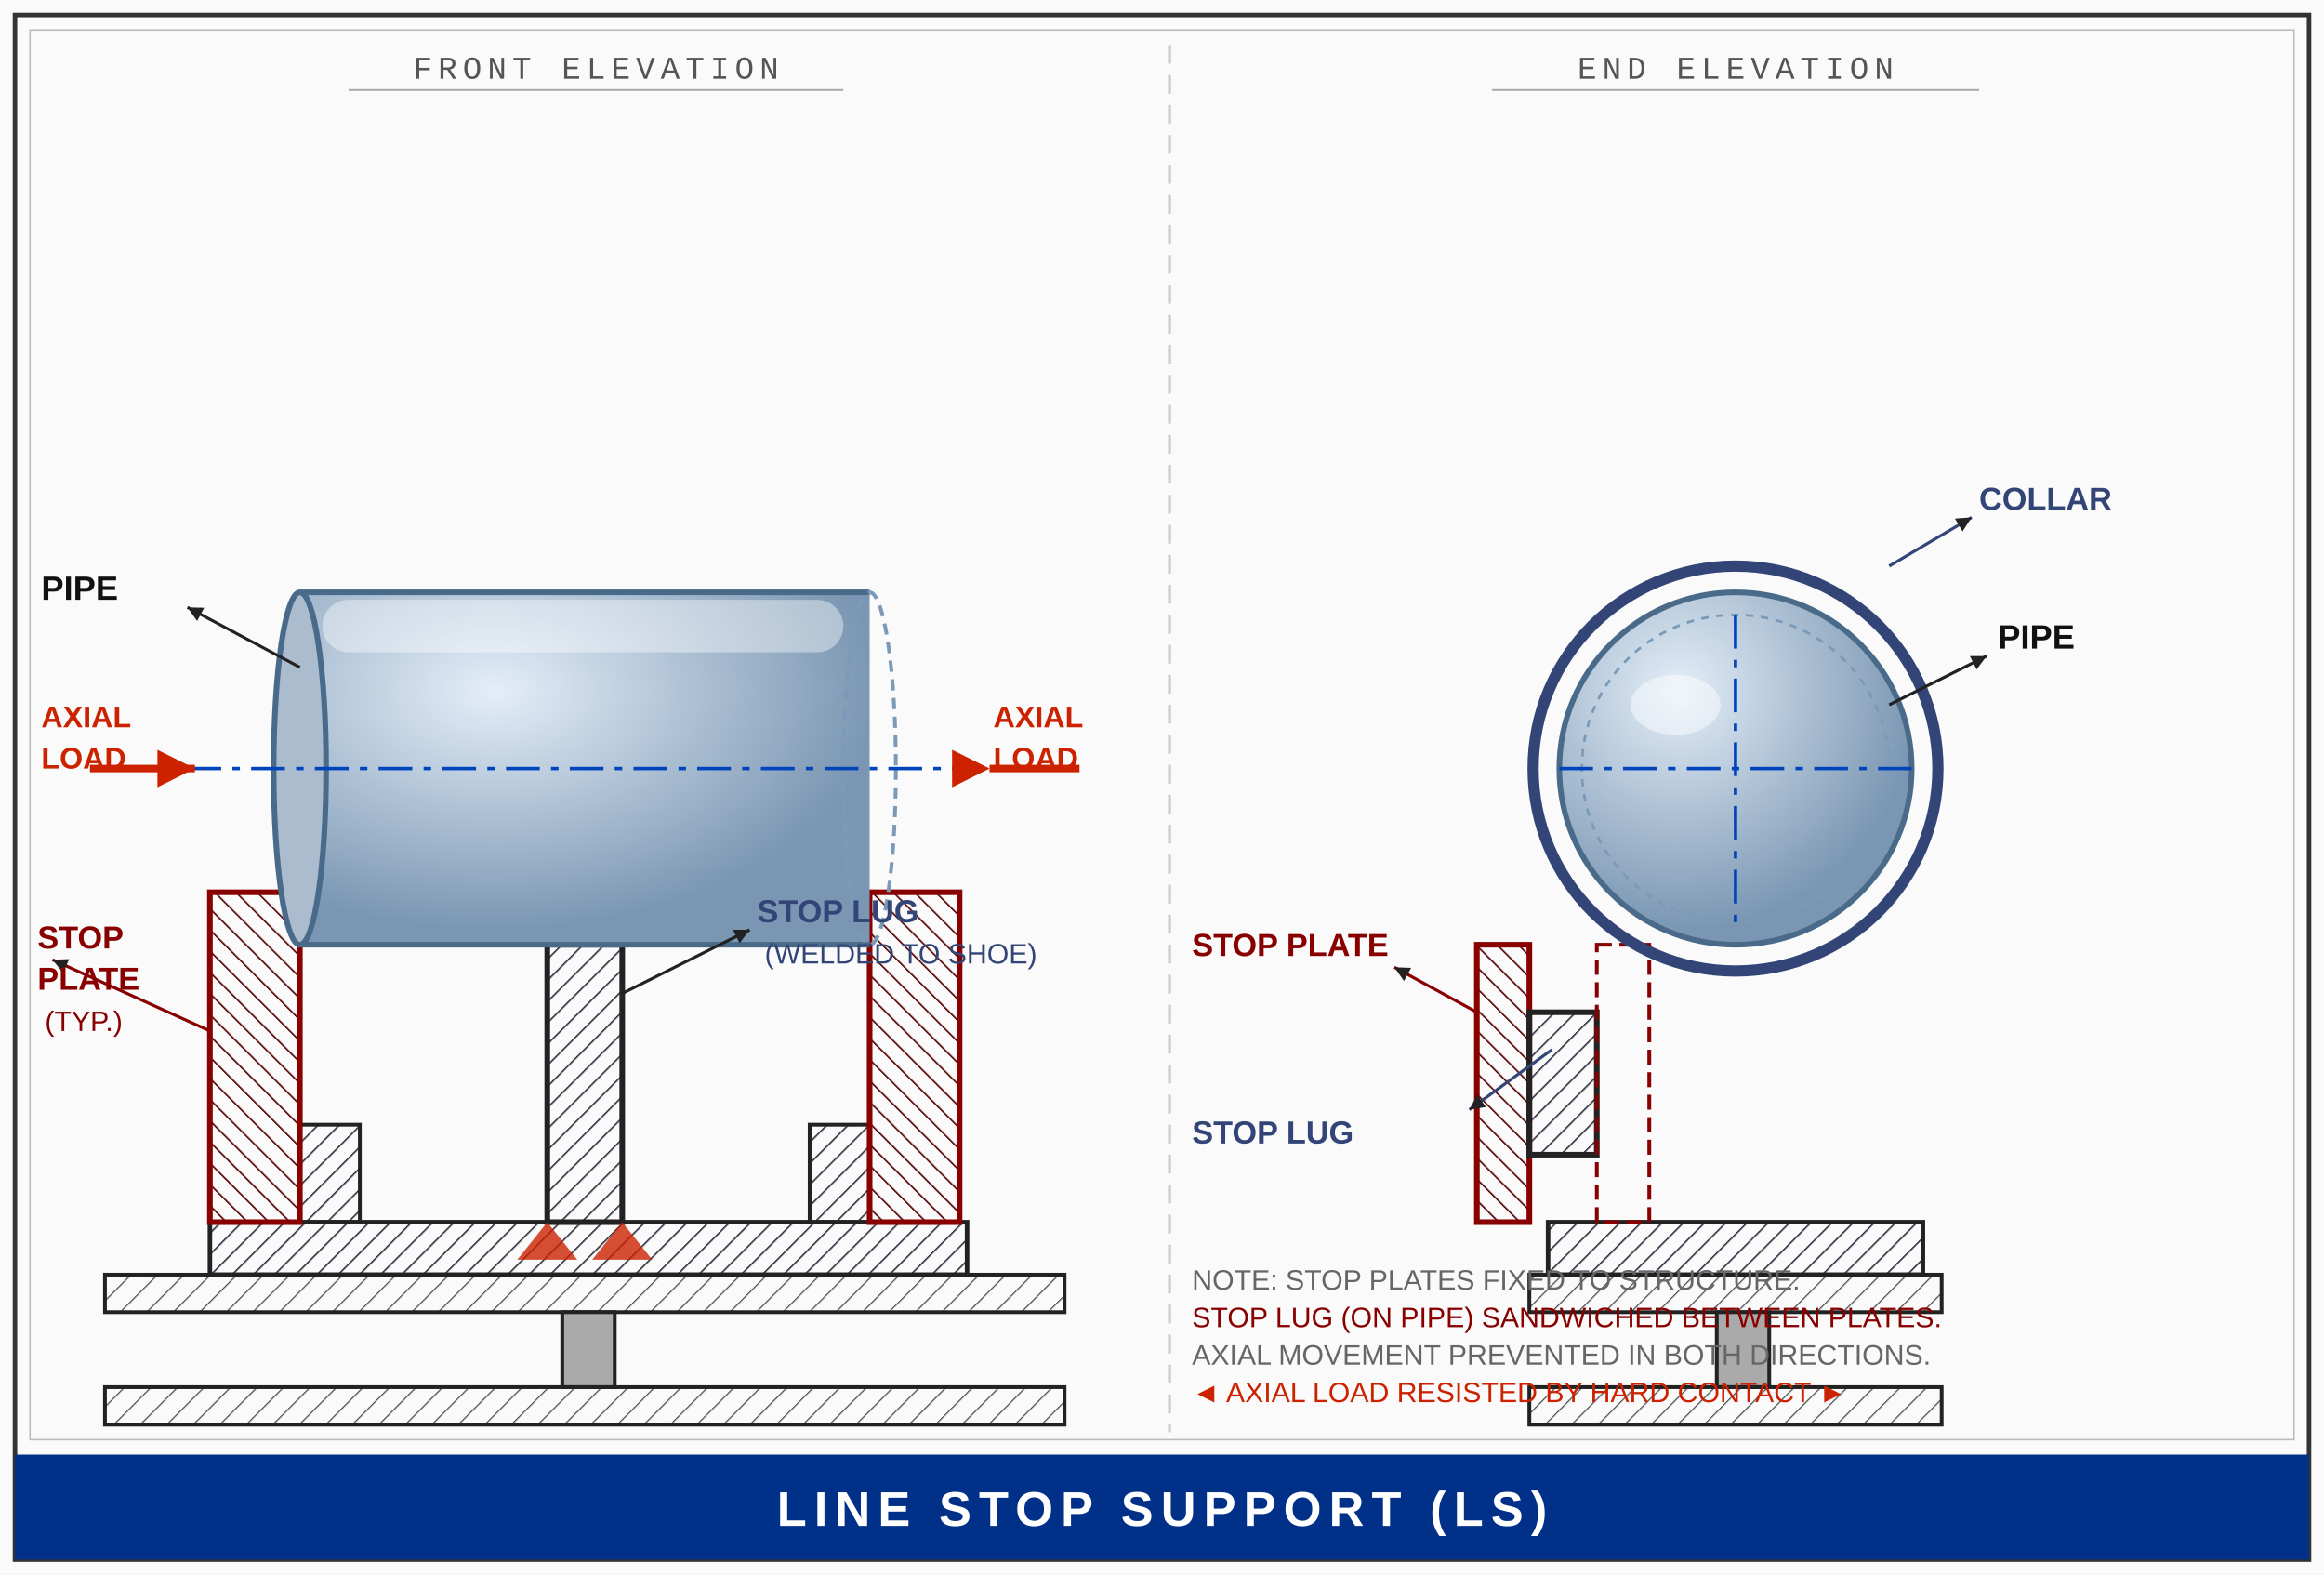
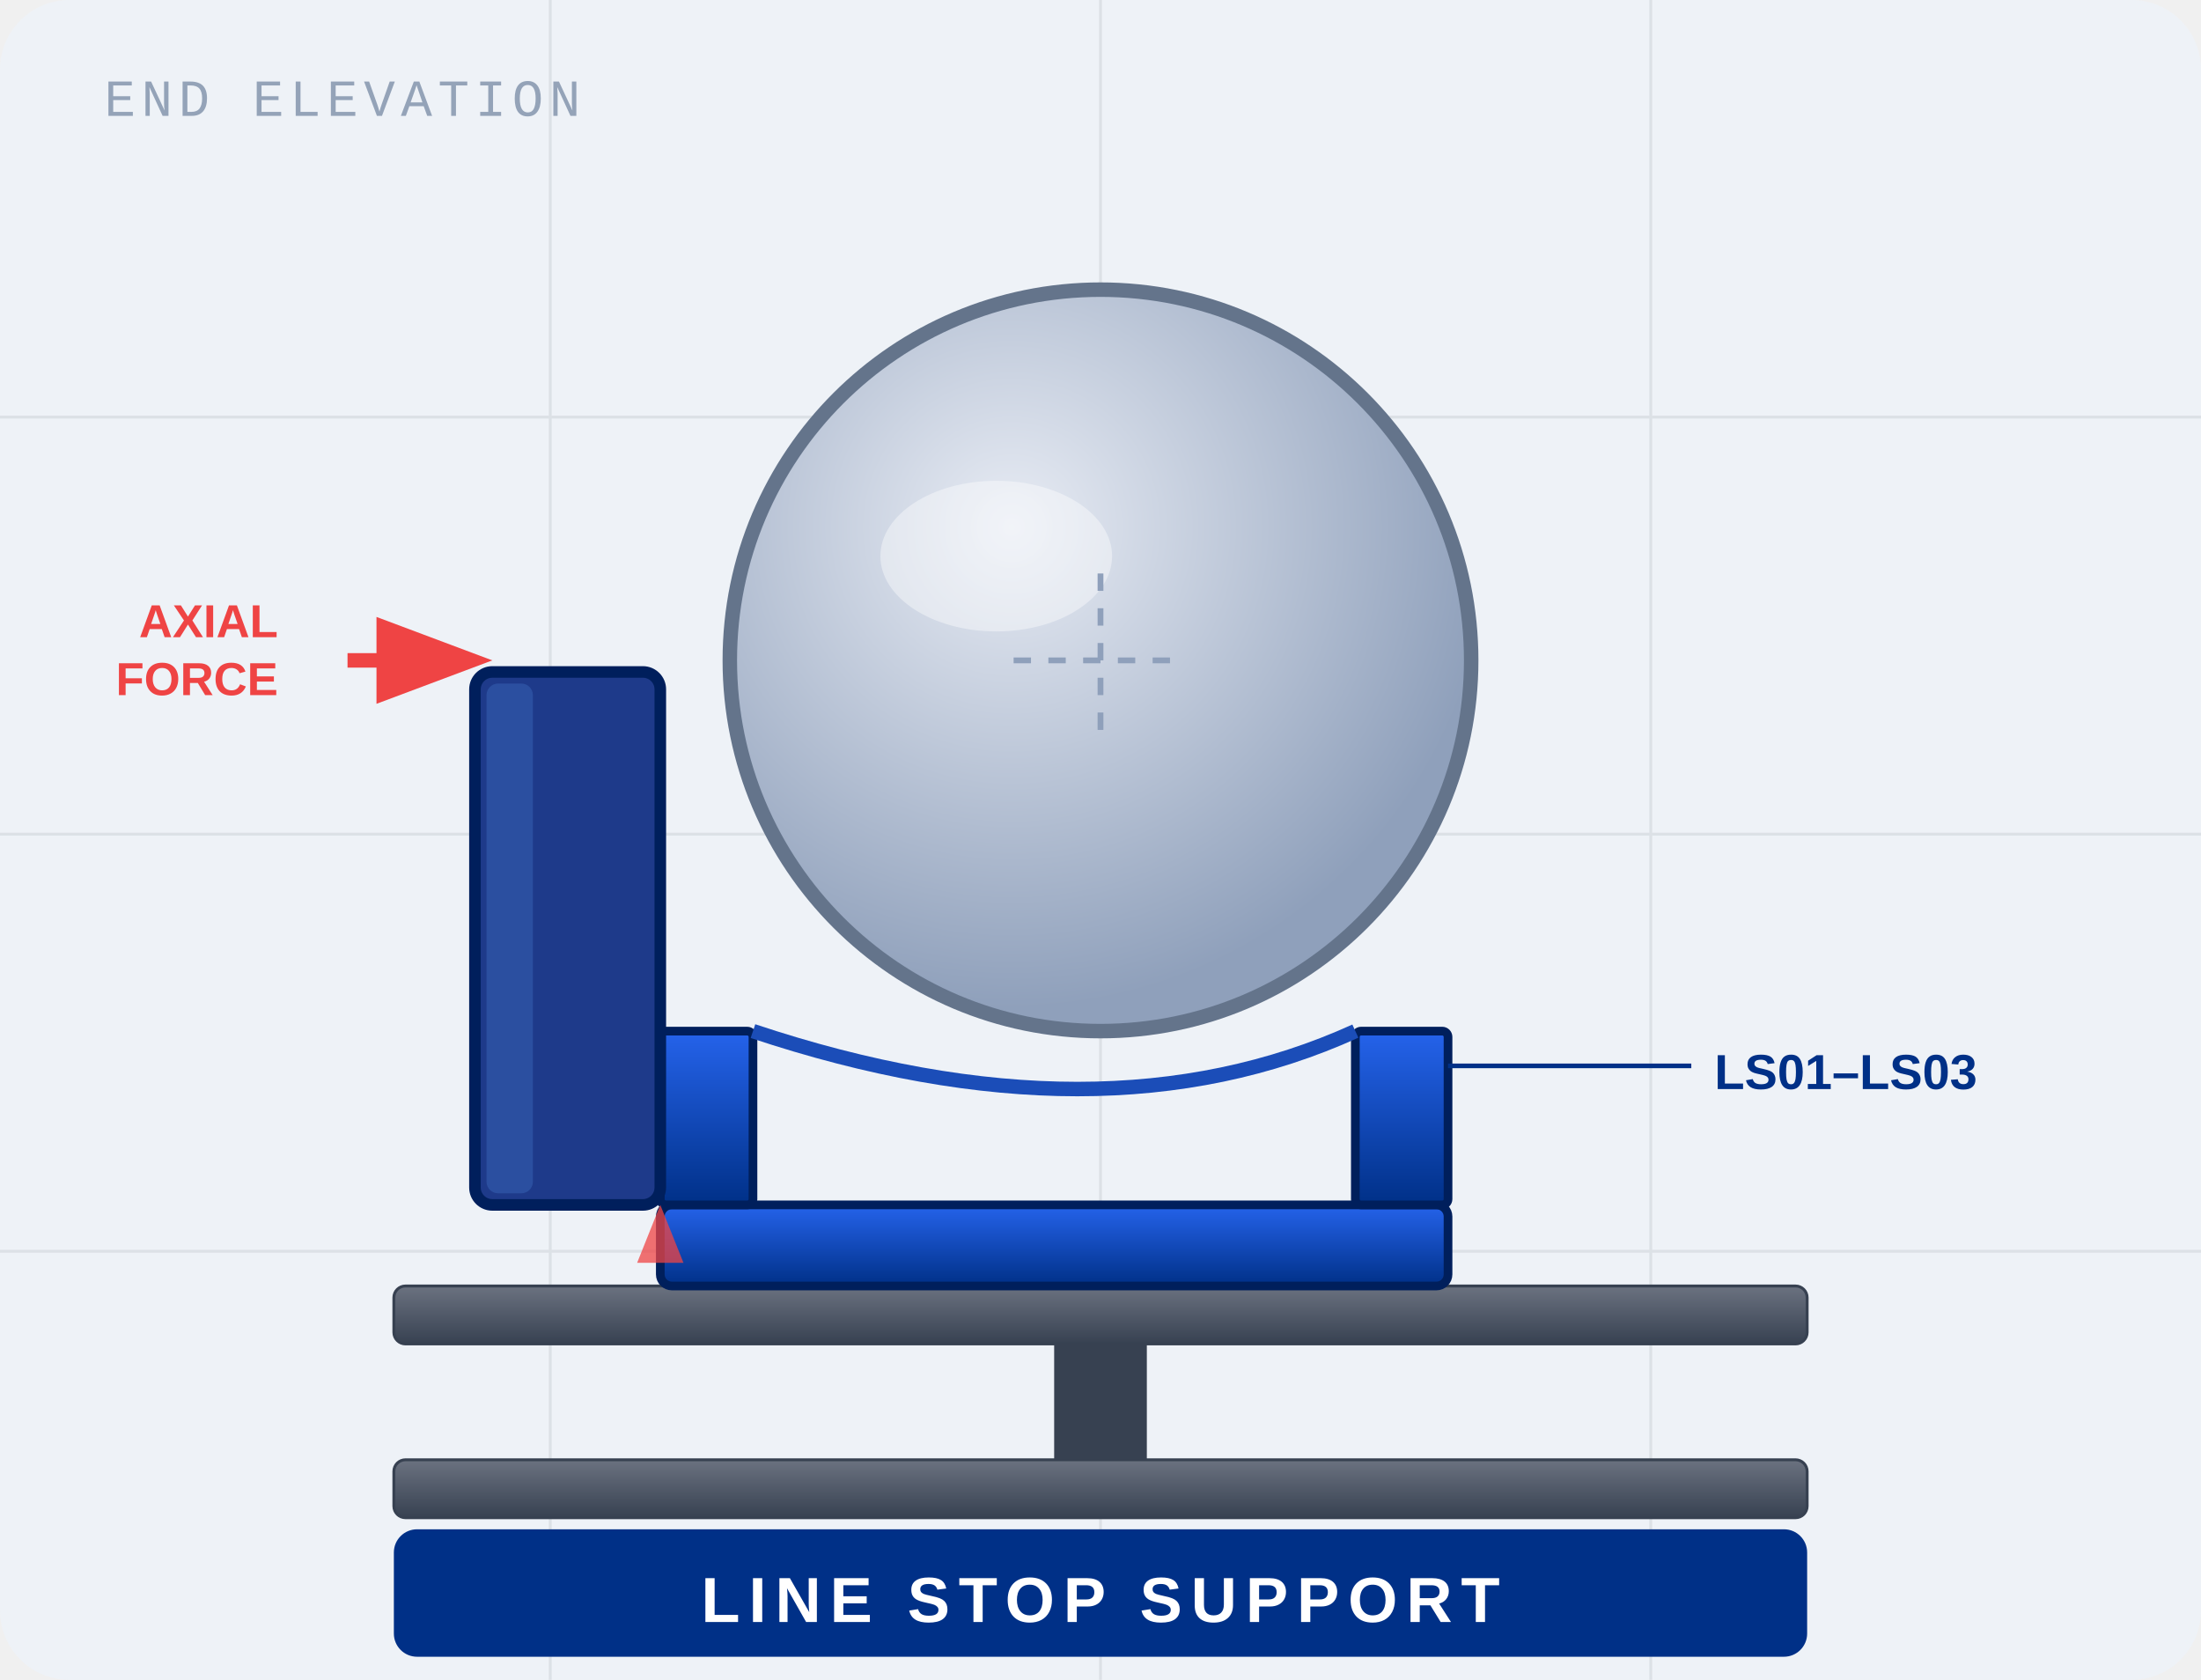
- <svg xmlns="http://www.w3.org/2000/svg" viewBox="0 0 620 420">
+ <svg xmlns="http://www.w3.org/2000/svg" viewBox="0 0 380 290">
  <defs>
-     <pattern id="h" patternUnits="userSpaceOnUse" width="5" height="5" patternTransform="rotate(45)">
-       <line x1="0" y1="0" x2="0" y2="5" stroke="#555" stroke-width="0.65" />
-     </pattern>
-     <pattern id="sh" patternUnits="userSpaceOnUse" width="4" height="4" patternTransform="rotate(45)">
-       <line x1="0" y1="0" x2="0" y2="4" stroke="#334" stroke-width="0.8" />
-     </pattern>
-     <pattern id="sp" patternUnits="userSpaceOnUse" width="4" height="4" patternTransform="rotate(-45)">
-       <line x1="0" y1="0" x2="0" y2="4" stroke="#550000" stroke-width="0.8" />
-     </pattern>
-     <radialGradient id="pg" cx="34%" cy="28%" r="68%">
-       <stop offset="0%" stop-color="#E4EEF8" />
-       <stop offset="100%" stop-color="#7A96B2" />
+     <radialGradient id="pg" cx="38%" cy="32%" r="65%">
+       <stop offset="0%" stop-color="#E8ECF4" />
+       <stop offset="100%" stop-color="#8FA0BB" />
    </radialGradient>
-     <marker id="a" markerWidth="5" markerHeight="5" refX="5" refY="2.5" orient="auto">
-       <polygon points="0,0 0,5 5,2.5" fill="#222" />
-     </marker>
-     <marker id="ra" markerWidth="5" markerHeight="5" refX="5" refY="2.5" orient="auto">
-       <polygon points="0,0 0,5 5,2.5" fill="#CC2200" />
-     </marker>
-     <marker id="rra" markerWidth="5" markerHeight="5" refX="0" refY="2.5" orient="auto">
-       <polygon points="5,0 5,5 0,2.5" fill="#CC2200" />
+     <linearGradient id="sg" x1="0" y1="0" x2="0" y2="1">
+       <stop offset="0%" stop-color="#6B7280" />
+       <stop offset="100%" stop-color="#374151" />
+     </linearGradient>
+     <linearGradient id="stop_g" x1="0" y1="0" x2="0" y2="1">
+       <stop offset="0%" stop-color="#2563EB" />
+       <stop offset="100%" stop-color="#003087" />
+     </linearGradient>
+     <marker id="force_arr" markerWidth="8" markerHeight="8" refX="6" refY="3" orient="auto">
+       <path d="M0,0 L0,6 L8,3 z" fill="#EF4444" />
    </marker>
  </defs>
-   <rect width="620" height="420" fill="#FAFAFA" />
-   <rect x="4" y="4" width="612" height="412" fill="none" stroke="#333" stroke-width="1.2" />
-   <rect x="8" y="8" width="604" height="376" fill="none" stroke="#BBB" stroke-width="0.4" />
-   <line x1="312" y1="12" x2="312" y2="382" stroke="#CCC" stroke-width="0.8" stroke-dasharray="5,3" />
-   <text x="159" y="21" text-anchor="middle" font-family="Courier New,monospace" font-size="8.5" fill="#555" letter-spacing="1.5">FRONT ELEVATION</text>
-   <text x="463" y="21" text-anchor="middle" font-family="Courier New,monospace" font-size="8.5" fill="#555" letter-spacing="1.5">END ELEVATION</text>
-   <line x1="93" y1="24" x2="225" y2="24" stroke="#AAA" stroke-width="0.5" />
-   <line x1="398" y1="24" x2="528" y2="24" stroke="#AAA" stroke-width="0.5" />
-   <rect x="28" y="340" width="256" height="10" fill="url(#h)" stroke="#222" stroke-width="1" />
-   <rect x="150" y="350" width="14" height="20" fill="#AAAAAA" stroke="#222" stroke-width="1" />
-   <rect x="28" y="370" width="256" height="10" fill="url(#h)" stroke="#222" stroke-width="1" />
-   <rect x="56" y="326" width="202" height="14" fill="url(#sh)" stroke="#222" stroke-width="1.2" />
-   <rect x="80" y="300" width="16" height="26" fill="url(#sh)" stroke="#222" stroke-width="1" />
-   <rect x="216" y="300" width="16" height="26" fill="url(#sh)" stroke="#222" stroke-width="1" />
-   <rect x="56" y="238" width="24" height="88" fill="url(#sp)" stroke="#880000" stroke-width="1.5" />
-   <rect x="232" y="238" width="24" height="88" fill="url(#sp)" stroke="#880000" stroke-width="1.5" />
-   <rect x="146" y="252" width="20" height="74" fill="url(#sh)" stroke="#222" stroke-width="1.5" />
-   <rect x="80" y="158" width="152" height="94" fill="url(#pg)" />
-   <line x1="80" y1="158" x2="232" y2="158" stroke="#4A6A8A" stroke-width="1.5" />
-   <line x1="80" y1="252" x2="232" y2="252" stroke="#4A6A8A" stroke-width="1.5" />
-   <ellipse cx="80" cy="205" rx="7" ry="47" fill="#AABCCE" stroke="#4A6A8A" stroke-width="1.5" />
-   <ellipse cx="232" cy="205" rx="7" ry="47" fill="none" stroke="#7A9AB8" stroke-width="1" stroke-dasharray="3,2" />
-   <rect x="86" y="160" width="139" height="14" rx="7" fill="rgba(255,255,255,0.40)" />
-   <line x1="50" y1="205" x2="258" y2="205" stroke="#0044BB" stroke-width="0.9" stroke-dasharray="9,3,2,3" />
-   <line x1="24" y1="205" x2="52" y2="205" stroke="#CC2200" stroke-width="2" marker-end="url(#ra)" />
-   <line x1="288" y1="205" x2="264" y2="205" stroke="#CC2200" stroke-width="2" marker-end="url(#rra)" />
-   <polygon points="146,326 138,336 154,336" fill="#CC2200" opacity="0.8" />
-   <polygon points="166,326 158,336 174,336" fill="#CC2200" opacity="0.8" />
-   <line x1="80" y1="178" x2="50" y2="162" stroke="#222" stroke-width="0.8" marker-end="url(#a)" />
-   <text x="11" y="160" font-family="Arial,sans-serif" font-size="9" fill="#111" font-weight="700">PIPE</text>
-   <line x1="56" y1="275" x2="14" y2="256" stroke="#880000" stroke-width="0.8" marker-end="url(#a)" />
-   <text x="10" y="253" font-family="Arial,sans-serif" font-size="8.5" fill="#880000" font-weight="700">STOP</text>
-   <text x="10" y="264" font-family="Arial,sans-serif" font-size="8.5" fill="#880000" font-weight="700">PLATE</text>
-   <text x="12" y="275" font-family="Arial,sans-serif" font-size="7.5" fill="#880000">(TYP.)</text>
-   <line x1="166" y1="265" x2="200" y2="248" stroke="#222" stroke-width="0.8" marker-end="url(#a)" />
-   <text x="202" y="246" font-family="Arial,sans-serif" font-size="8.5" fill="#334477" font-weight="700">STOP LUG</text>
-   <text x="204" y="257" font-family="Arial,sans-serif" font-size="7.5" fill="#334477">(WELDED TO SHOE)</text>
-   <text x="11" y="194" font-family="Arial,sans-serif" font-size="8" fill="#CC2200" font-weight="700">AXIAL</text>
-   <text x="11" y="205" font-family="Arial,sans-serif" font-size="8" fill="#CC2200" font-weight="700">LOAD</text>
-   <text x="265" y="194" font-family="Arial,sans-serif" font-size="8" fill="#CC2200" font-weight="700">AXIAL</text>
-   <text x="265" y="205" font-family="Arial,sans-serif" font-size="8" fill="#CC2200" font-weight="700">LOAD</text>
-   <rect x="408" y="340" width="110" height="10" fill="url(#h)" stroke="#222" stroke-width="1" />
-   <rect x="458" y="350" width="14" height="20" fill="#AAAAAA" stroke="#222" stroke-width="1" />
-   <rect x="408" y="370" width="110" height="10" fill="url(#h)" stroke="#222" stroke-width="1" />
-   <rect x="413" y="326" width="100" height="14" fill="url(#sh)" stroke="#222" stroke-width="1.2" />
-   <rect x="394" y="252" width="14" height="74" fill="url(#sp)" stroke="#880000" stroke-width="1.5" />
-   <rect x="408" y="270" width="18" height="38" fill="url(#sh)" stroke="#222" stroke-width="1.5" />
-   <rect x="426" y="252" width="14" height="74" fill="none" stroke="#880000" stroke-width="1" stroke-dasharray="4,2" />
-   <circle cx="463" cy="205" r="47" fill="url(#pg)" stroke="#4A6A8A" stroke-width="1.5" />
-   <circle cx="463" cy="205" r="41" fill="none" stroke="#7A9AB8" stroke-width="0.7" stroke-dasharray="2,2" />
-   <ellipse cx="447" cy="188" rx="12" ry="8" fill="rgba(255,255,255,0.46)" />
-   <line x1="463" y1="164" x2="463" y2="246" stroke="#0044BB" stroke-width="0.9" stroke-dasharray="9,3,2,3" />
-   <line x1="416" y1="205" x2="510" y2="205" stroke="#0044BB" stroke-width="0.9" stroke-dasharray="9,3,2,3" />
-   <circle cx="463" cy="205" r="54" fill="none" stroke="#334477" stroke-width="3" />
-   <line x1="504" y1="188" x2="530" y2="175" stroke="#222" stroke-width="0.8" marker-end="url(#a)" />
-   <text x="533" y="173" font-family="Arial,sans-serif" font-size="9" fill="#111" font-weight="700">PIPE</text>
-   <line x1="394" y1="270" x2="372" y2="258" stroke="#880000" stroke-width="0.8" marker-end="url(#a)" />
-   <text x="318" y="255" font-family="Arial,sans-serif" font-size="8.5" fill="#880000" font-weight="700">STOP PLATE</text>
-   <line x1="414" y1="280" x2="392" y2="296" stroke="#334477" stroke-width="0.8" marker-end="url(#a)" />
-   <text x="318" y="305" font-family="Arial,sans-serif" font-size="8.5" fill="#334477" font-weight="700">STOP LUG</text>
-   <line x1="504" y1="151" x2="526" y2="138" stroke="#334477" stroke-width="0.8" marker-end="url(#a)" />
-   <text x="528" y="136" font-family="Arial,sans-serif" font-size="8.5" fill="#334477" font-weight="700">COLLAR</text>
-   <text x="318" y="344" font-family="Arial,sans-serif" font-size="7.5" fill="#666">NOTE: STOP PLATES FIXED TO STRUCTURE.</text>
-   <text x="318" y="354" font-family="Arial,sans-serif" font-size="7.5" fill="#880000">STOP LUG (ON PIPE) SANDWICHED BETWEEN PLATES.</text>
-   <text x="318" y="364" font-family="Arial,sans-serif" font-size="7.5" fill="#666">AXIAL MOVEMENT PREVENTED IN BOTH DIRECTIONS.</text>
-   <text x="318" y="374" font-family="Arial,sans-serif" font-size="7.5" fill="#CC2200">◄ AXIAL LOAD RESISTED BY HARD CONTACT ►</text>
-   <rect x="4" y="388" width="612" height="28" fill="#003087" />
-   <text x="310" y="407" text-anchor="middle" font-family="Arial,sans-serif" font-size="13" font-weight="700" fill="white" letter-spacing="2">LINE STOP SUPPORT  (LS)</text>
+   <rect width="380" height="290" fill="#EEF2F7" rx="12" />
+   <g stroke="#D1D5DB" stroke-width="0.5" opacity="0.6">
+     <line x1="0" y1="72" x2="380" y2="72" />
+     <line x1="0" y1="144" x2="380" y2="144" />
+     <line x1="0" y1="216" x2="380" y2="216" />
+     <line x1="95" y1="0" x2="95" y2="290" />
+     <line x1="190" y1="0" x2="190" y2="290" />
+     <line x1="285" y1="0" x2="285" y2="290" />
+   </g>
+   <text x="18" y="20" font-family="'Courier New',monospace" font-size="9" fill="#94A3B8" letter-spacing="1">END ELEVATION</text>
+   <rect x="68" y="222" width="244" height="10" rx="2" fill="url(#sg)" stroke="#374151" stroke-width="0.5" />
+   <rect x="182" y="232" width="16" height="20" fill="#374151" />
+   <rect x="68" y="252" width="244" height="10" rx="2" fill="url(#sg)" stroke="#374151" stroke-width="0.5" />
+   <rect x="114" y="208" width="136" height="14" rx="2" fill="url(#stop_g)" stroke="#001F5C" stroke-width="1.5" />
+   <rect x="114" y="178" width="16" height="30" rx="1" fill="url(#stop_g)" stroke="#001F5C" stroke-width="1.5" />
+   <rect x="234" y="178" width="16" height="30" rx="1" fill="url(#stop_g)" stroke="#001F5C" stroke-width="1.5" />
+   <path d="M 130,178 Q 190,198 234,178" fill="none" stroke="#1B4DB8" stroke-width="2.5" />
+   <rect x="82" y="116" width="32" height="92" rx="3" fill="#1E3A8A" stroke="#001F5C" stroke-width="2" />
+   <rect x="84" y="118" width="8" height="88" rx="2" fill="rgba(96,165,250,0.2)" />
+   <polygon points="114,208 110,218 118,218" fill="#EF4444" opacity="0.75" />
+   <circle cx="190" cy="114" r="64" fill="url(#pg)" stroke="#64748B" stroke-width="2.5" />
+   <ellipse cx="172" cy="96" rx="20" ry="13" fill="rgba(255,255,255,0.4)" />
+   <line x1="190" y1="99" x2="190" y2="129" stroke="#8FA0BB" stroke-width="1" stroke-dasharray="3,3" />
+   <line x1="175" y1="114" x2="205" y2="114" stroke="#8FA0BB" stroke-width="1" stroke-dasharray="3,3" />
+   <line x1="60" y1="114" x2="80" y2="114" stroke="#EF4444" stroke-width="2.5" marker-end="url(#force_arr)" />
+   <text x="24" y="110" font-family="'Arial',sans-serif" font-size="8" fill="#EF4444" font-weight="700">AXIAL</text>
+   <text x="20" y="120" font-family="'Arial',sans-serif" font-size="8" fill="#EF4444" font-weight="700">FORCE</text>
+   <text x="296" y="188" font-family="'Arial',sans-serif" font-size="8.5" fill="#003087" font-weight="700">LS01–LS03</text>
+   <line x1="250" y1="184" x2="292" y2="184" stroke="#003087" stroke-width="0.8" />
+   <rect x="68" y="264" width="244" height="22" rx="4" fill="#003087" />
+   <text x="190" y="280" text-anchor="middle" font-family="'Arial',sans-serif" font-size="11" font-weight="700" fill="white" letter-spacing="1.5">LINE STOP SUPPORT</text>
</svg>
